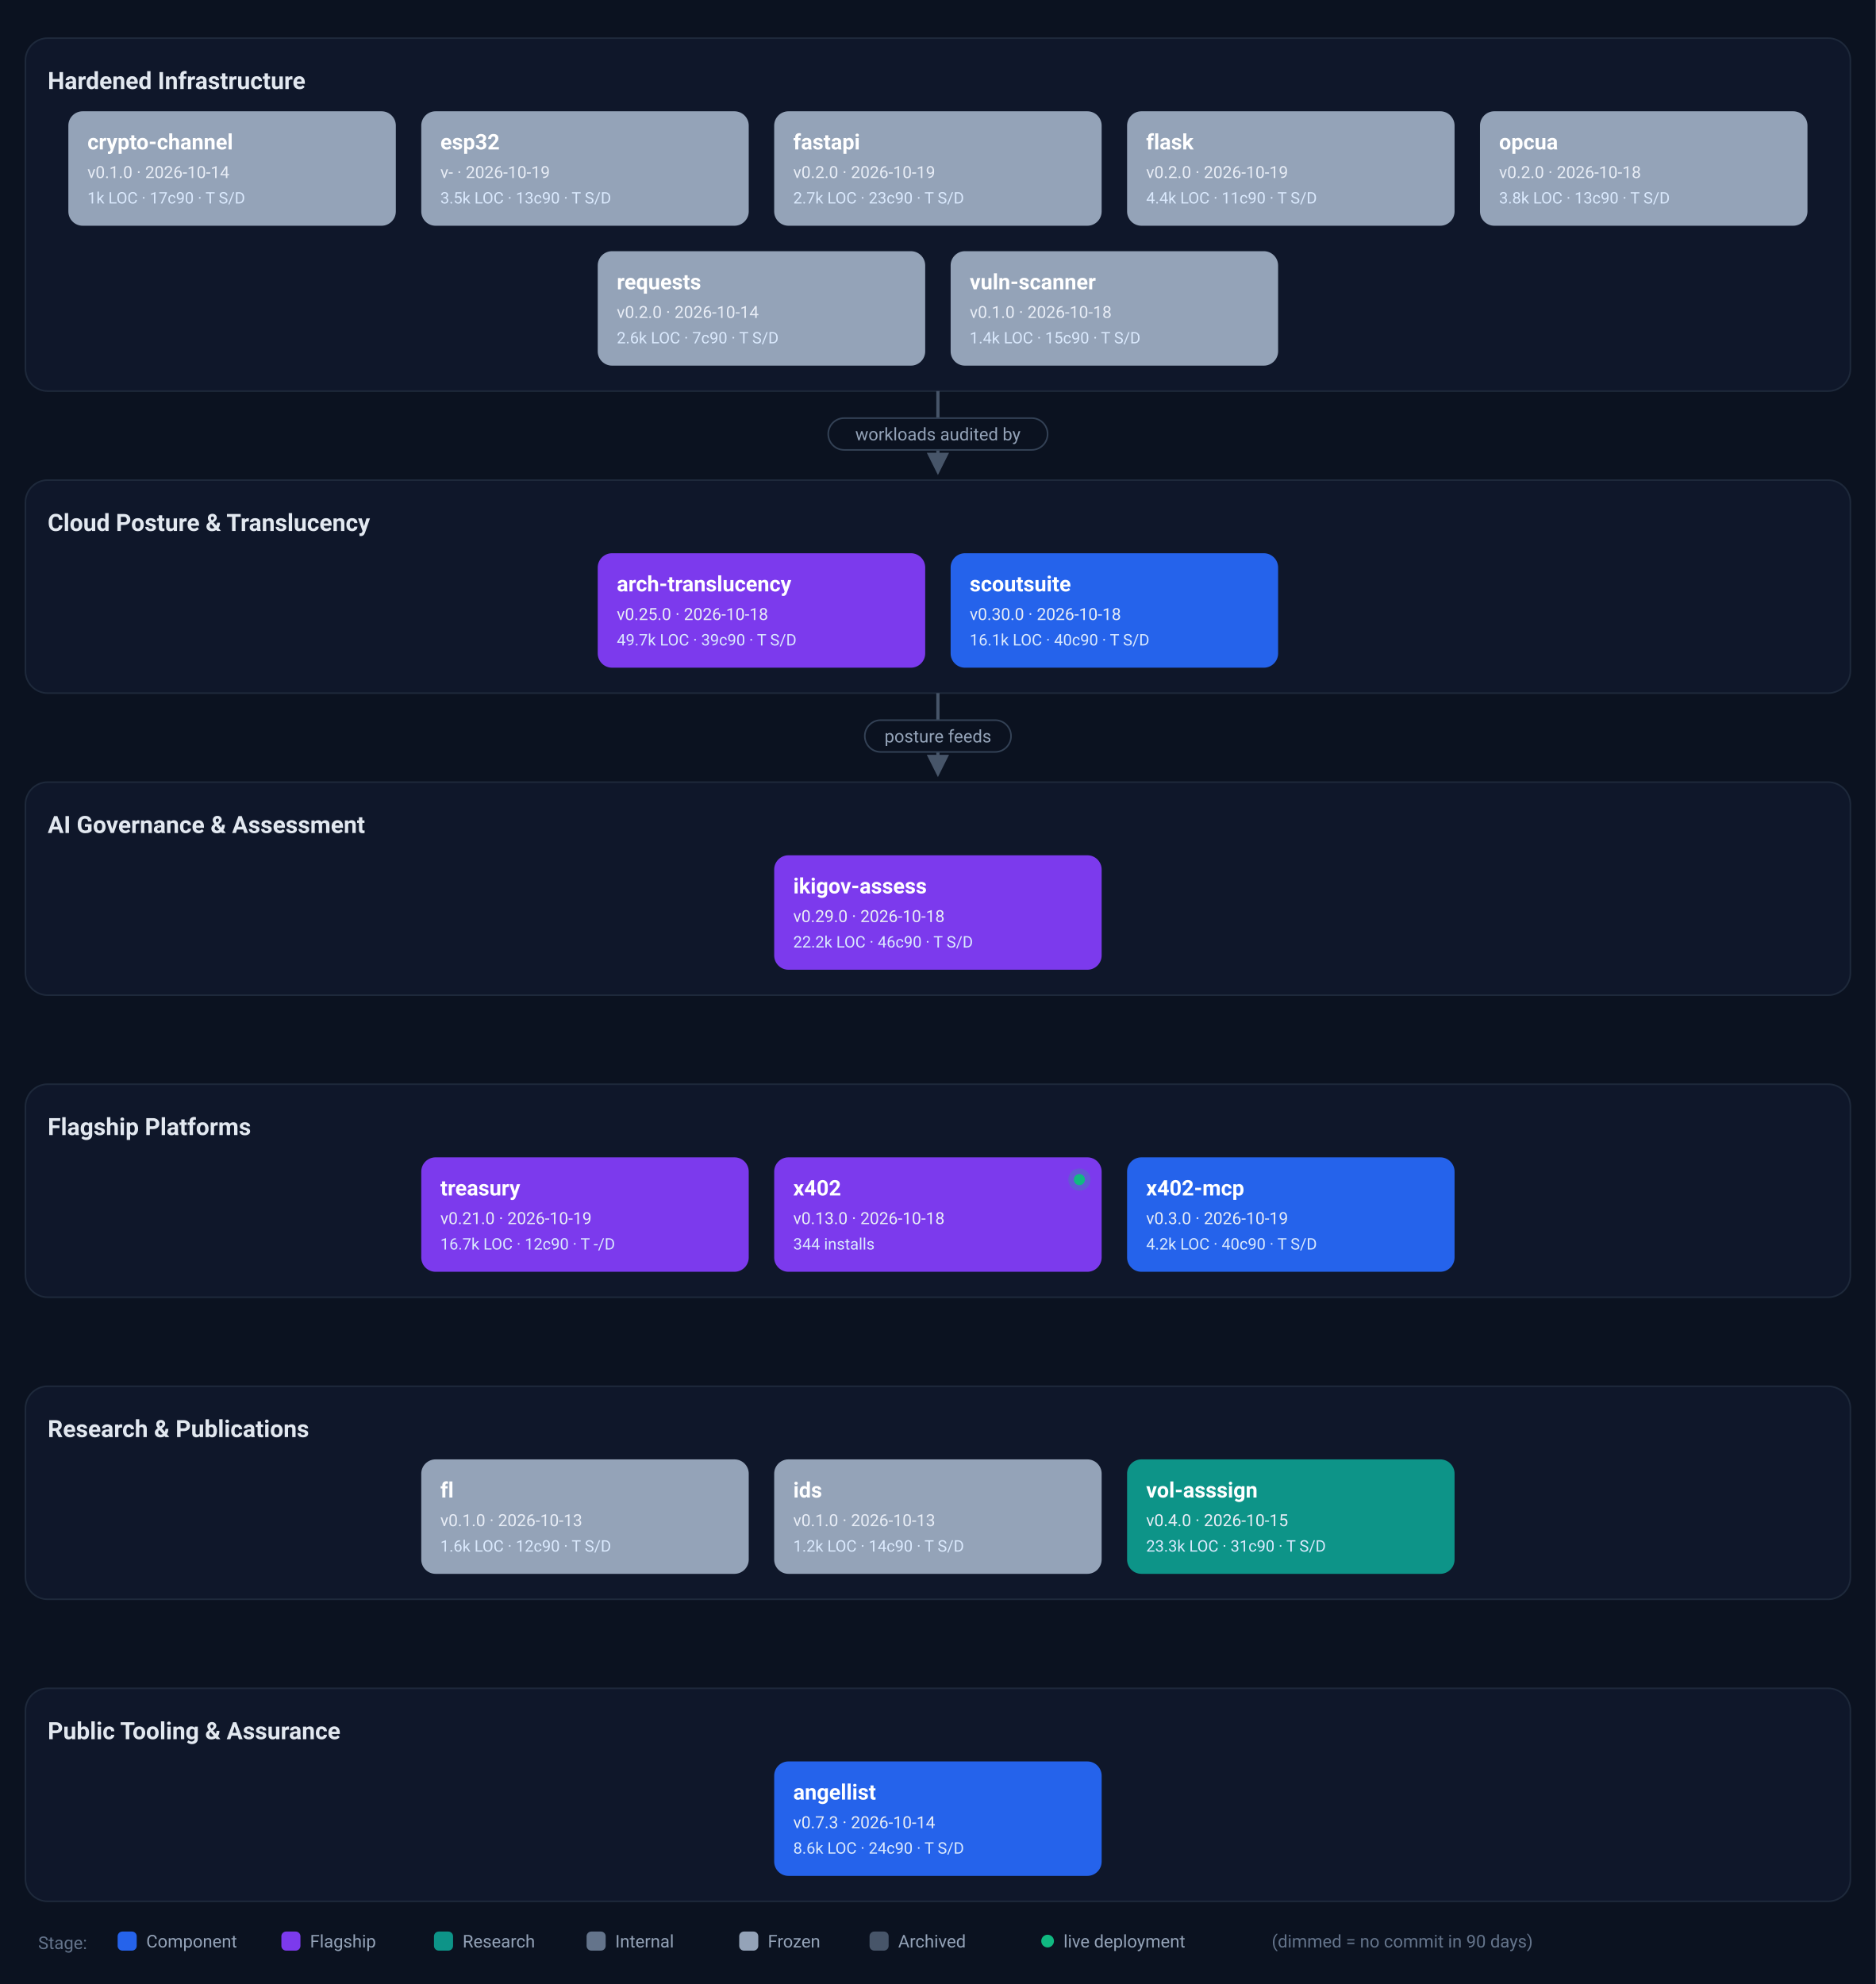
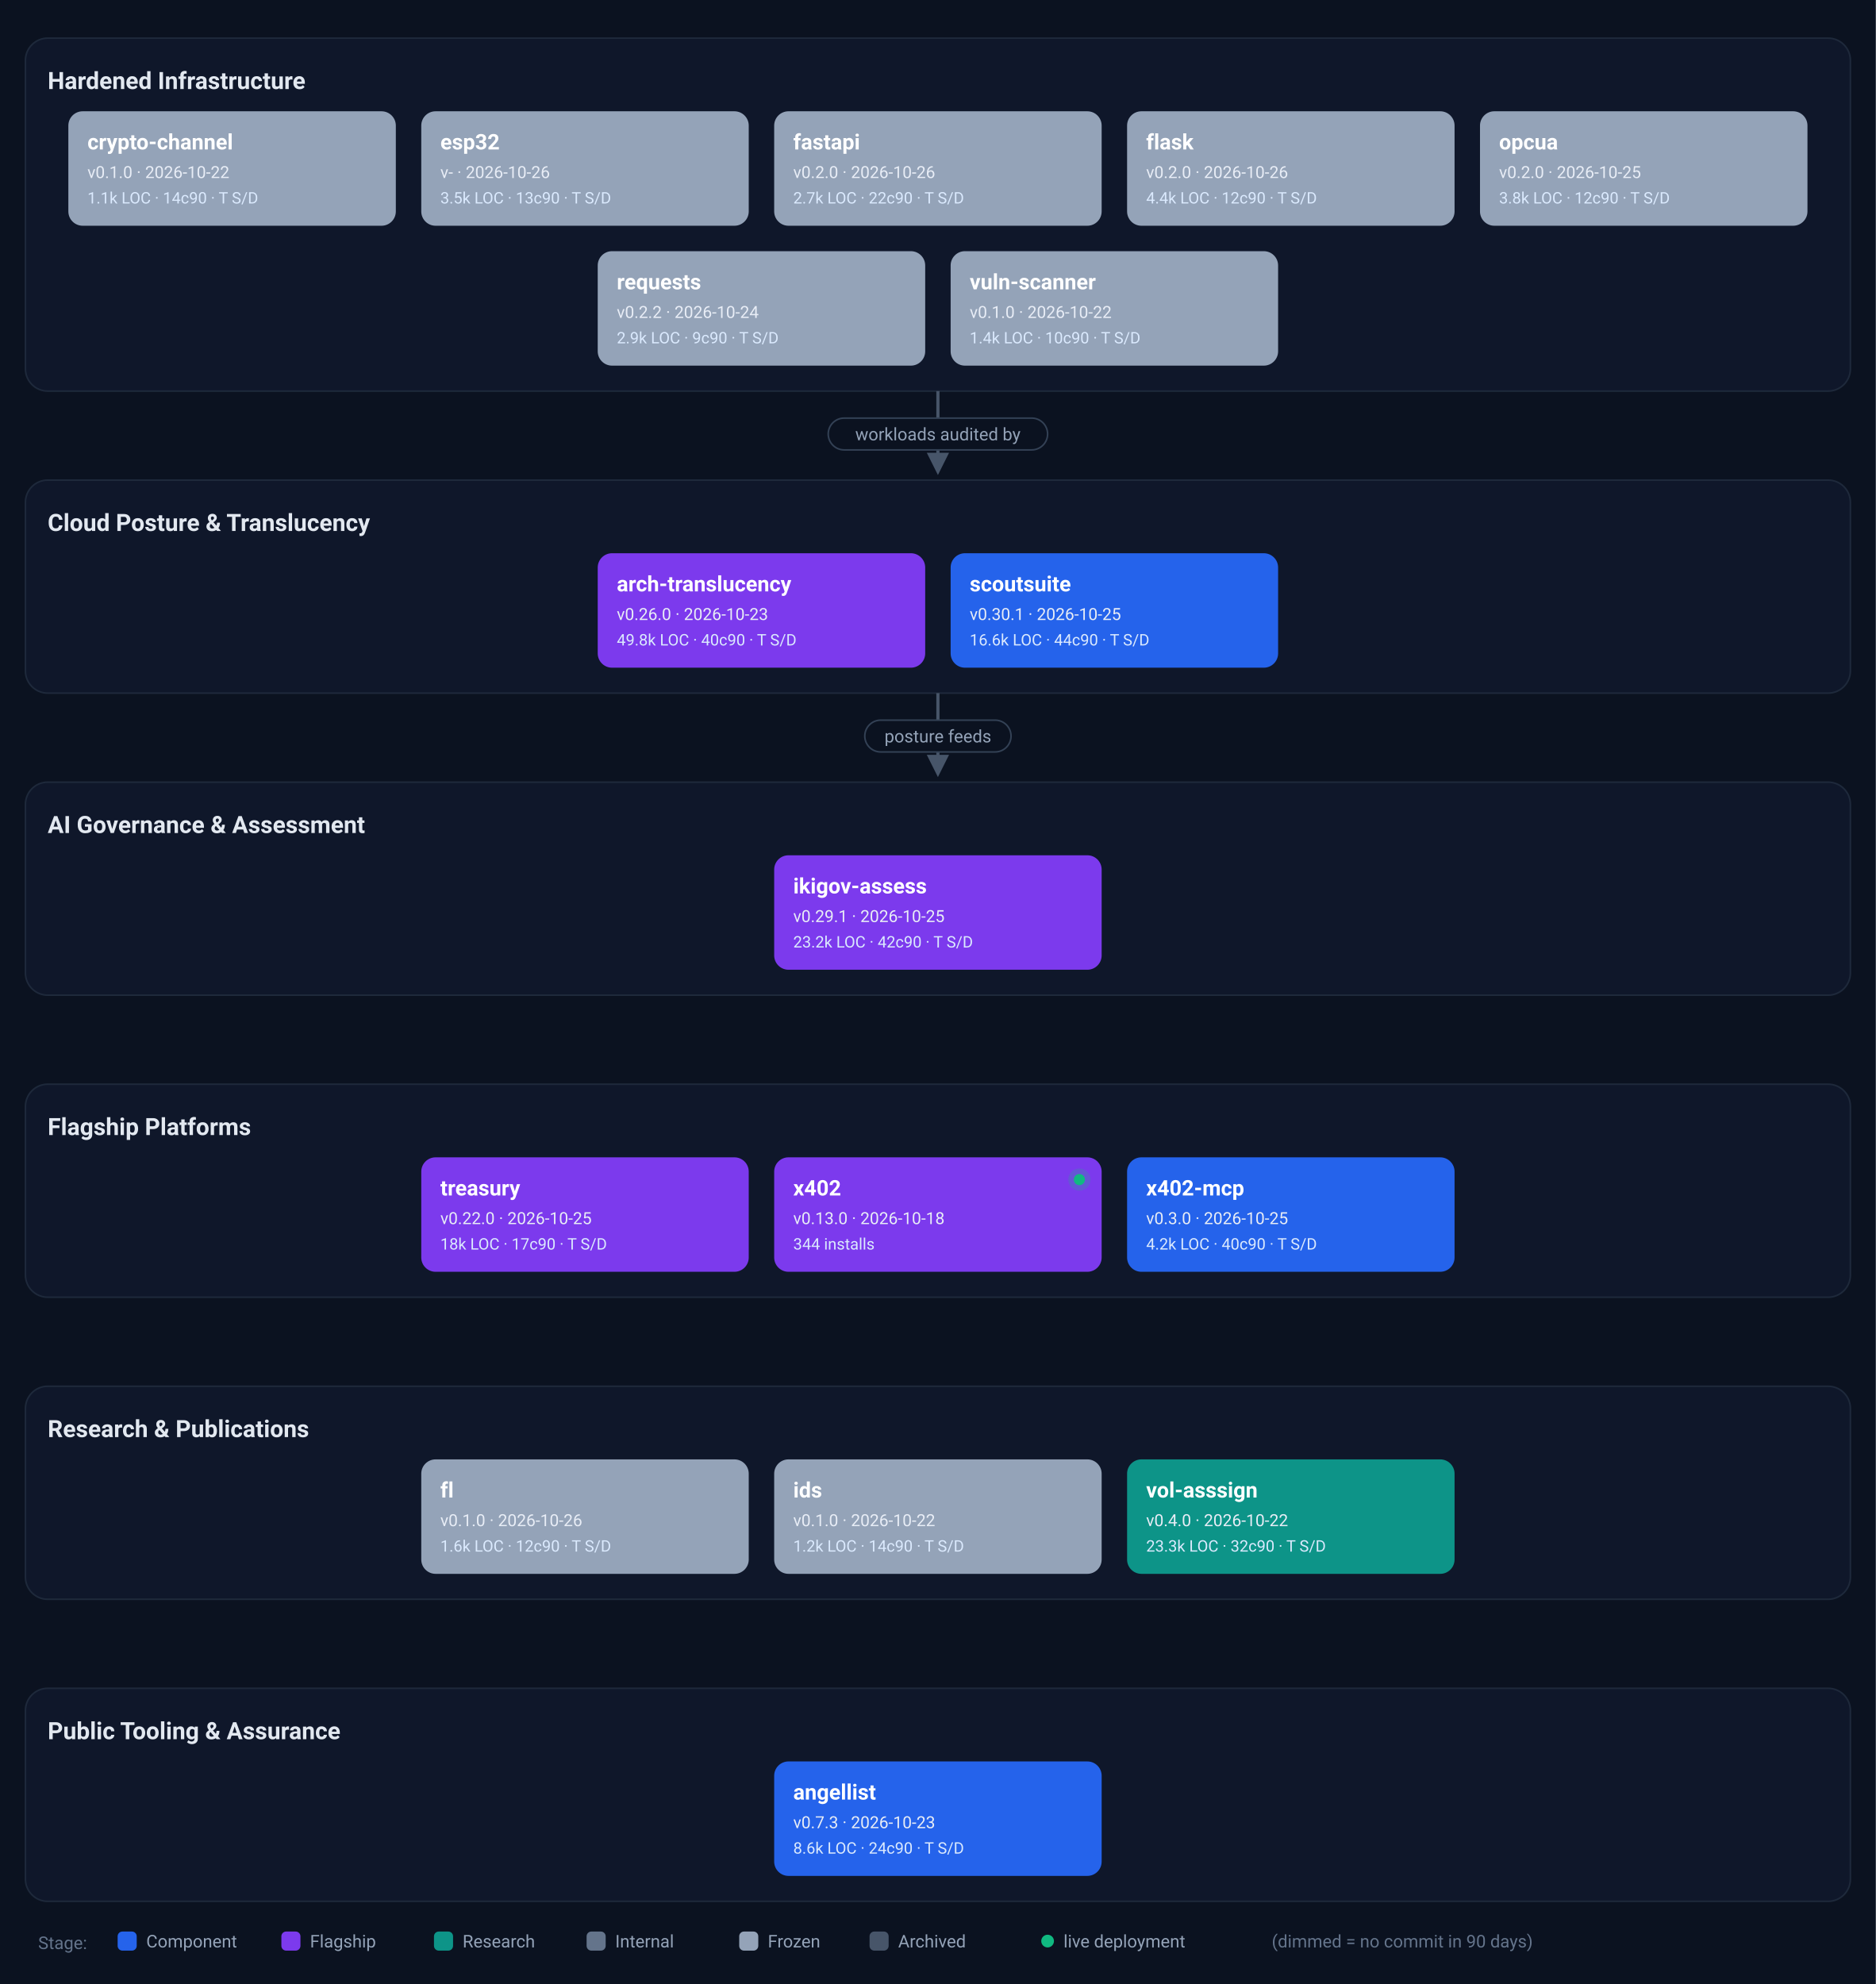
<svg xmlns="http://www.w3.org/2000/svg" viewBox="0 0 1180 1248" width="1180" height="1248" font-family="-apple-system,Segoe UI,Roboto,sans-serif">
  <defs>
    <marker id="arrow" viewBox="0 0 10 10" refX="8" refY="5" markerWidth="7" markerHeight="7" orient="auto-start-reverse">
      <path d="M0,0 L10,5 L0,10 z" fill="#475569" />
    </marker>
  </defs>
  <rect x="0" y="0" width="1180" height="1248" fill="#0b1220" />
  <rect x="16" y="24" width="1148" height="222" rx="14" fill="#0f172a" stroke="#1e293b" />
  <text x="30" y="56" fill="#e2e8f0" font-size="15" font-weight="700">Hardened Infrastructure</text>
  <g>
    <rect x="43" y="70" width="206" height="72" rx="9" fill="#94a3b8" />
    <text x="55" y="94" fill="#ffffff" font-size="13.5" font-weight="700">crypto-channel</text>
-     <text x="55" y="112" fill="#e8edf6" font-size="10.5">v0.1.0 · 2026-10-14</text>
-     <text x="55" y="128" fill="#dbeafe" font-size="10">1k LOC · 17c90 · T S/D</text>
+     <text x="55" y="112" fill="#e8edf6" font-size="10.5">v0.1.0 · 2026-10-22</text>
+     <text x="55" y="128" fill="#dbeafe" font-size="10">1.1k LOC · 14c90 · T S/D</text>
  </g>
  <g>
    <rect x="265" y="70" width="206" height="72" rx="9" fill="#94a3b8" />
    <text x="277" y="94" fill="#ffffff" font-size="13.5" font-weight="700">esp32</text>
-     <text x="277" y="112" fill="#e8edf6" font-size="10.5">v- · 2026-10-19</text>
+     <text x="277" y="112" fill="#e8edf6" font-size="10.5">v- · 2026-10-26</text>
    <text x="277" y="128" fill="#dbeafe" font-size="10">3.5k LOC · 13c90 · T S/D</text>
  </g>
  <g>
    <rect x="487" y="70" width="206" height="72" rx="9" fill="#94a3b8" />
    <text x="499" y="94" fill="#ffffff" font-size="13.5" font-weight="700">fastapi</text>
-     <text x="499" y="112" fill="#e8edf6" font-size="10.5">v0.2.0 · 2026-10-19</text>
-     <text x="499" y="128" fill="#dbeafe" font-size="10">2.7k LOC · 23c90 · T S/D</text>
+     <text x="499" y="112" fill="#e8edf6" font-size="10.5">v0.2.0 · 2026-10-26</text>
+     <text x="499" y="128" fill="#dbeafe" font-size="10">2.7k LOC · 22c90 · T S/D</text>
  </g>
  <g>
    <rect x="709" y="70" width="206" height="72" rx="9" fill="#94a3b8" />
    <text x="721" y="94" fill="#ffffff" font-size="13.5" font-weight="700">flask</text>
-     <text x="721" y="112" fill="#e8edf6" font-size="10.5">v0.2.0 · 2026-10-19</text>
-     <text x="721" y="128" fill="#dbeafe" font-size="10">4.4k LOC · 11c90 · T S/D</text>
+     <text x="721" y="112" fill="#e8edf6" font-size="10.5">v0.2.0 · 2026-10-26</text>
+     <text x="721" y="128" fill="#dbeafe" font-size="10">4.4k LOC · 12c90 · T S/D</text>
  </g>
  <g>
    <rect x="931" y="70" width="206" height="72" rx="9" fill="#94a3b8" />
    <text x="943" y="94" fill="#ffffff" font-size="13.5" font-weight="700">opcua</text>
-     <text x="943" y="112" fill="#e8edf6" font-size="10.5">v0.2.0 · 2026-10-18</text>
-     <text x="943" y="128" fill="#dbeafe" font-size="10">3.8k LOC · 13c90 · T S/D</text>
+     <text x="943" y="112" fill="#e8edf6" font-size="10.5">v0.2.0 · 2026-10-25</text>
+     <text x="943" y="128" fill="#dbeafe" font-size="10">3.8k LOC · 12c90 · T S/D</text>
  </g>
  <g>
    <rect x="376" y="158" width="206" height="72" rx="9" fill="#94a3b8" />
    <text x="388" y="182" fill="#ffffff" font-size="13.5" font-weight="700">requests</text>
-     <text x="388" y="200" fill="#e8edf6" font-size="10.5">v0.2.0 · 2026-10-14</text>
-     <text x="388" y="216" fill="#dbeafe" font-size="10">2.6k LOC · 7c90 · T S/D</text>
+     <text x="388" y="200" fill="#e8edf6" font-size="10.5">v0.2.2 · 2026-10-24</text>
+     <text x="388" y="216" fill="#dbeafe" font-size="10">2.9k LOC · 9c90 · T S/D</text>
  </g>
  <g>
    <rect x="598" y="158" width="206" height="72" rx="9" fill="#94a3b8" />
    <text x="610" y="182" fill="#ffffff" font-size="13.5" font-weight="700">vuln-scanner</text>
-     <text x="610" y="200" fill="#e8edf6" font-size="10.5">v0.1.0 · 2026-10-18</text>
-     <text x="610" y="216" fill="#dbeafe" font-size="10">1.4k LOC · 15c90 · T S/D</text>
+     <text x="610" y="200" fill="#e8edf6" font-size="10.5">v0.1.0 · 2026-10-22</text>
+     <text x="610" y="216" fill="#dbeafe" font-size="10">1.4k LOC · 10c90 · T S/D</text>
  </g>
  <rect x="16" y="302" width="1148" height="134" rx="14" fill="#0f172a" stroke="#1e293b" />
  <text x="30" y="334" fill="#e2e8f0" font-size="15" font-weight="700">Cloud Posture &amp; Translucency</text>
  <g>
    <rect x="376" y="348" width="206" height="72" rx="9" fill="#7c3aed" />
    <text x="388" y="372" fill="#ffffff" font-size="13.5" font-weight="700">arch-translucency</text>
-     <text x="388" y="390" fill="#e8edf6" font-size="10.5">v0.25.0 · 2026-10-18</text>
-     <text x="388" y="406" fill="#dbeafe" font-size="10">49.7k LOC · 39c90 · T S/D</text>
+     <text x="388" y="390" fill="#e8edf6" font-size="10.5">v0.26.0 · 2026-10-23</text>
+     <text x="388" y="406" fill="#dbeafe" font-size="10">49.8k LOC · 40c90 · T S/D</text>
  </g>
  <g>
    <rect x="598" y="348" width="206" height="72" rx="9" fill="#2563eb" />
    <text x="610" y="372" fill="#ffffff" font-size="13.5" font-weight="700">scoutsuite</text>
-     <text x="610" y="390" fill="#e8edf6" font-size="10.5">v0.30.0 · 2026-10-18</text>
-     <text x="610" y="406" fill="#dbeafe" font-size="10">16.1k LOC · 40c90 · T S/D</text>
+     <text x="610" y="390" fill="#e8edf6" font-size="10.5">v0.30.1 · 2026-10-25</text>
+     <text x="610" y="406" fill="#dbeafe" font-size="10">16.6k LOC · 44c90 · T S/D</text>
  </g>
  <rect x="16" y="492" width="1148" height="134" rx="14" fill="#0f172a" stroke="#1e293b" />
  <text x="30" y="524" fill="#e2e8f0" font-size="15" font-weight="700">AI Governance &amp; Assessment</text>
  <g>
    <rect x="487" y="538" width="206" height="72" rx="9" fill="#7c3aed" />
    <text x="499" y="562" fill="#ffffff" font-size="13.5" font-weight="700">ikigov-assess</text>
-     <text x="499" y="580" fill="#e8edf6" font-size="10.5">v0.29.0 · 2026-10-18</text>
-     <text x="499" y="596" fill="#dbeafe" font-size="10">22.2k LOC · 46c90 · T S/D</text>
+     <text x="499" y="580" fill="#e8edf6" font-size="10.5">v0.29.1 · 2026-10-25</text>
+     <text x="499" y="596" fill="#dbeafe" font-size="10">23.2k LOC · 42c90 · T S/D</text>
  </g>
  <rect x="16" y="682" width="1148" height="134" rx="14" fill="#0f172a" stroke="#1e293b" />
  <text x="30" y="714" fill="#e2e8f0" font-size="15" font-weight="700">Flagship Platforms</text>
  <g>
    <rect x="265" y="728" width="206" height="72" rx="9" fill="#7c3aed" />
    <text x="277" y="752" fill="#ffffff" font-size="13.5" font-weight="700">treasury</text>
-     <text x="277" y="770" fill="#e8edf6" font-size="10.5">v0.21.0 · 2026-10-19</text>
-     <text x="277" y="786" fill="#dbeafe" font-size="10">16.7k LOC · 12c90 · T -/D</text>
+     <text x="277" y="770" fill="#e8edf6" font-size="10.5">v0.22.0 · 2026-10-25</text>
+     <text x="277" y="786" fill="#dbeafe" font-size="10">18k LOC · 17c90 · T S/D</text>
  </g>
  <g>
    <rect x="487" y="728" width="206" height="72" rx="9" fill="#7c3aed" />
    <text x="499" y="752" fill="#ffffff" font-size="13.5" font-weight="700">x402</text>
    <text x="499" y="770" fill="#e8edf6" font-size="10.5">v0.13.0 · 2026-10-18</text>
    <text x="499" y="786" fill="#dbeafe" font-size="10">344 installs</text>
    <circle cx="679" cy="742" r="7" fill="#10b981" opacity="0.22" />
    <circle cx="679" cy="742" r="3.5" fill="#10b981" />
  </g>
  <g>
    <rect x="709" y="728" width="206" height="72" rx="9" fill="#2563eb" />
    <text x="721" y="752" fill="#ffffff" font-size="13.5" font-weight="700">x402-mcp</text>
-     <text x="721" y="770" fill="#e8edf6" font-size="10.5">v0.3.0 · 2026-10-19</text>
+     <text x="721" y="770" fill="#e8edf6" font-size="10.5">v0.3.0 · 2026-10-25</text>
    <text x="721" y="786" fill="#dbeafe" font-size="10">4.2k LOC · 40c90 · T S/D</text>
  </g>
  <rect x="16" y="872" width="1148" height="134" rx="14" fill="#0f172a" stroke="#1e293b" />
  <text x="30" y="904" fill="#e2e8f0" font-size="15" font-weight="700">Research &amp; Publications</text>
  <g>
    <rect x="265" y="918" width="206" height="72" rx="9" fill="#94a3b8" />
    <text x="277" y="942" fill="#ffffff" font-size="13.5" font-weight="700">fl</text>
-     <text x="277" y="960" fill="#e8edf6" font-size="10.5">v0.1.0 · 2026-10-13</text>
+     <text x="277" y="960" fill="#e8edf6" font-size="10.5">v0.1.0 · 2026-10-26</text>
    <text x="277" y="976" fill="#dbeafe" font-size="10">1.6k LOC · 12c90 · T S/D</text>
  </g>
  <g>
    <rect x="487" y="918" width="206" height="72" rx="9" fill="#94a3b8" />
    <text x="499" y="942" fill="#ffffff" font-size="13.5" font-weight="700">ids</text>
-     <text x="499" y="960" fill="#e8edf6" font-size="10.5">v0.1.0 · 2026-10-13</text>
+     <text x="499" y="960" fill="#e8edf6" font-size="10.5">v0.1.0 · 2026-10-22</text>
    <text x="499" y="976" fill="#dbeafe" font-size="10">1.2k LOC · 14c90 · T S/D</text>
  </g>
  <g>
    <rect x="709" y="918" width="206" height="72" rx="9" fill="#0d9488" />
    <text x="721" y="942" fill="#ffffff" font-size="13.5" font-weight="700">vol-asssign</text>
-     <text x="721" y="960" fill="#e8edf6" font-size="10.5">v0.4.0 · 2026-10-15</text>
-     <text x="721" y="976" fill="#dbeafe" font-size="10">23.3k LOC · 31c90 · T S/D</text>
+     <text x="721" y="960" fill="#e8edf6" font-size="10.5">v0.4.0 · 2026-10-22</text>
+     <text x="721" y="976" fill="#dbeafe" font-size="10">23.3k LOC · 32c90 · T S/D</text>
  </g>
  <rect x="16" y="1062" width="1148" height="134" rx="14" fill="#0f172a" stroke="#1e293b" />
  <text x="30" y="1094" fill="#e2e8f0" font-size="15" font-weight="700">Public Tooling &amp; Assurance</text>
  <g>
    <rect x="487" y="1108" width="206" height="72" rx="9" fill="#2563eb" />
    <text x="499" y="1132" fill="#ffffff" font-size="13.5" font-weight="700">angellist</text>
-     <text x="499" y="1150" fill="#e8edf6" font-size="10.5">v0.7.3 · 2026-10-14</text>
+     <text x="499" y="1150" fill="#e8edf6" font-size="10.5">v0.7.3 · 2026-10-23</text>
    <text x="499" y="1166" fill="#dbeafe" font-size="10">8.6k LOC · 24c90 · T S/D</text>
  </g>
  <line x1="590.0" y1="246" x2="590.0" y2="296" stroke="#475569" stroke-width="2" marker-end="url(#arrow)" />
  <rect x="521" y="263" width="138" height="20" rx="10" fill="#0b1220" stroke="#334155" />
  <text x="590" y="277" fill="#94a3b8" font-size="11" text-anchor="middle">workloads audited by</text>
  <line x1="590.0" y1="436" x2="590.0" y2="486" stroke="#475569" stroke-width="2" marker-end="url(#arrow)" />
  <rect x="544" y="453" width="92" height="20" rx="10" fill="#0b1220" stroke="#334155" />
  <text x="590" y="467" fill="#94a3b8" font-size="11" text-anchor="middle">posture feeds</text>
  <text x="24" y="1226" fill="#64748b" font-size="11">Stage:</text>
  <rect x="74" y="1215" width="12" height="12" rx="3" fill="#2563eb" />
  <text x="92" y="1225" fill="#94a3b8" font-size="11">Component</text>
  <rect x="177" y="1215" width="12" height="12" rx="3" fill="#7c3aed" />
  <text x="195" y="1225" fill="#94a3b8" font-size="11">Flagship</text>
  <rect x="273" y="1215" width="12" height="12" rx="3" fill="#0d9488" />
  <text x="291" y="1225" fill="#94a3b8" font-size="11">Research</text>
  <rect x="369" y="1215" width="12" height="12" rx="3" fill="#64748b" />
  <text x="387" y="1225" fill="#94a3b8" font-size="11">Internal</text>
  <rect x="465" y="1215" width="12" height="12" rx="3" fill="#94a3b8" />
  <text x="483" y="1225" fill="#94a3b8" font-size="11">Frozen</text>
  <rect x="547" y="1215" width="12" height="12" rx="3" fill="#475569" />
  <text x="565" y="1225" fill="#94a3b8" font-size="11">Archived</text>
  <circle cx="659" cy="1221" r="4" fill="#10b981" />
  <text x="669" y="1225" fill="#94a3b8" font-size="11">live deployment</text>
  <text x="800" y="1225" fill="#64748b" font-size="11">(dimmed = no commit in 90 days)</text>
</svg>
